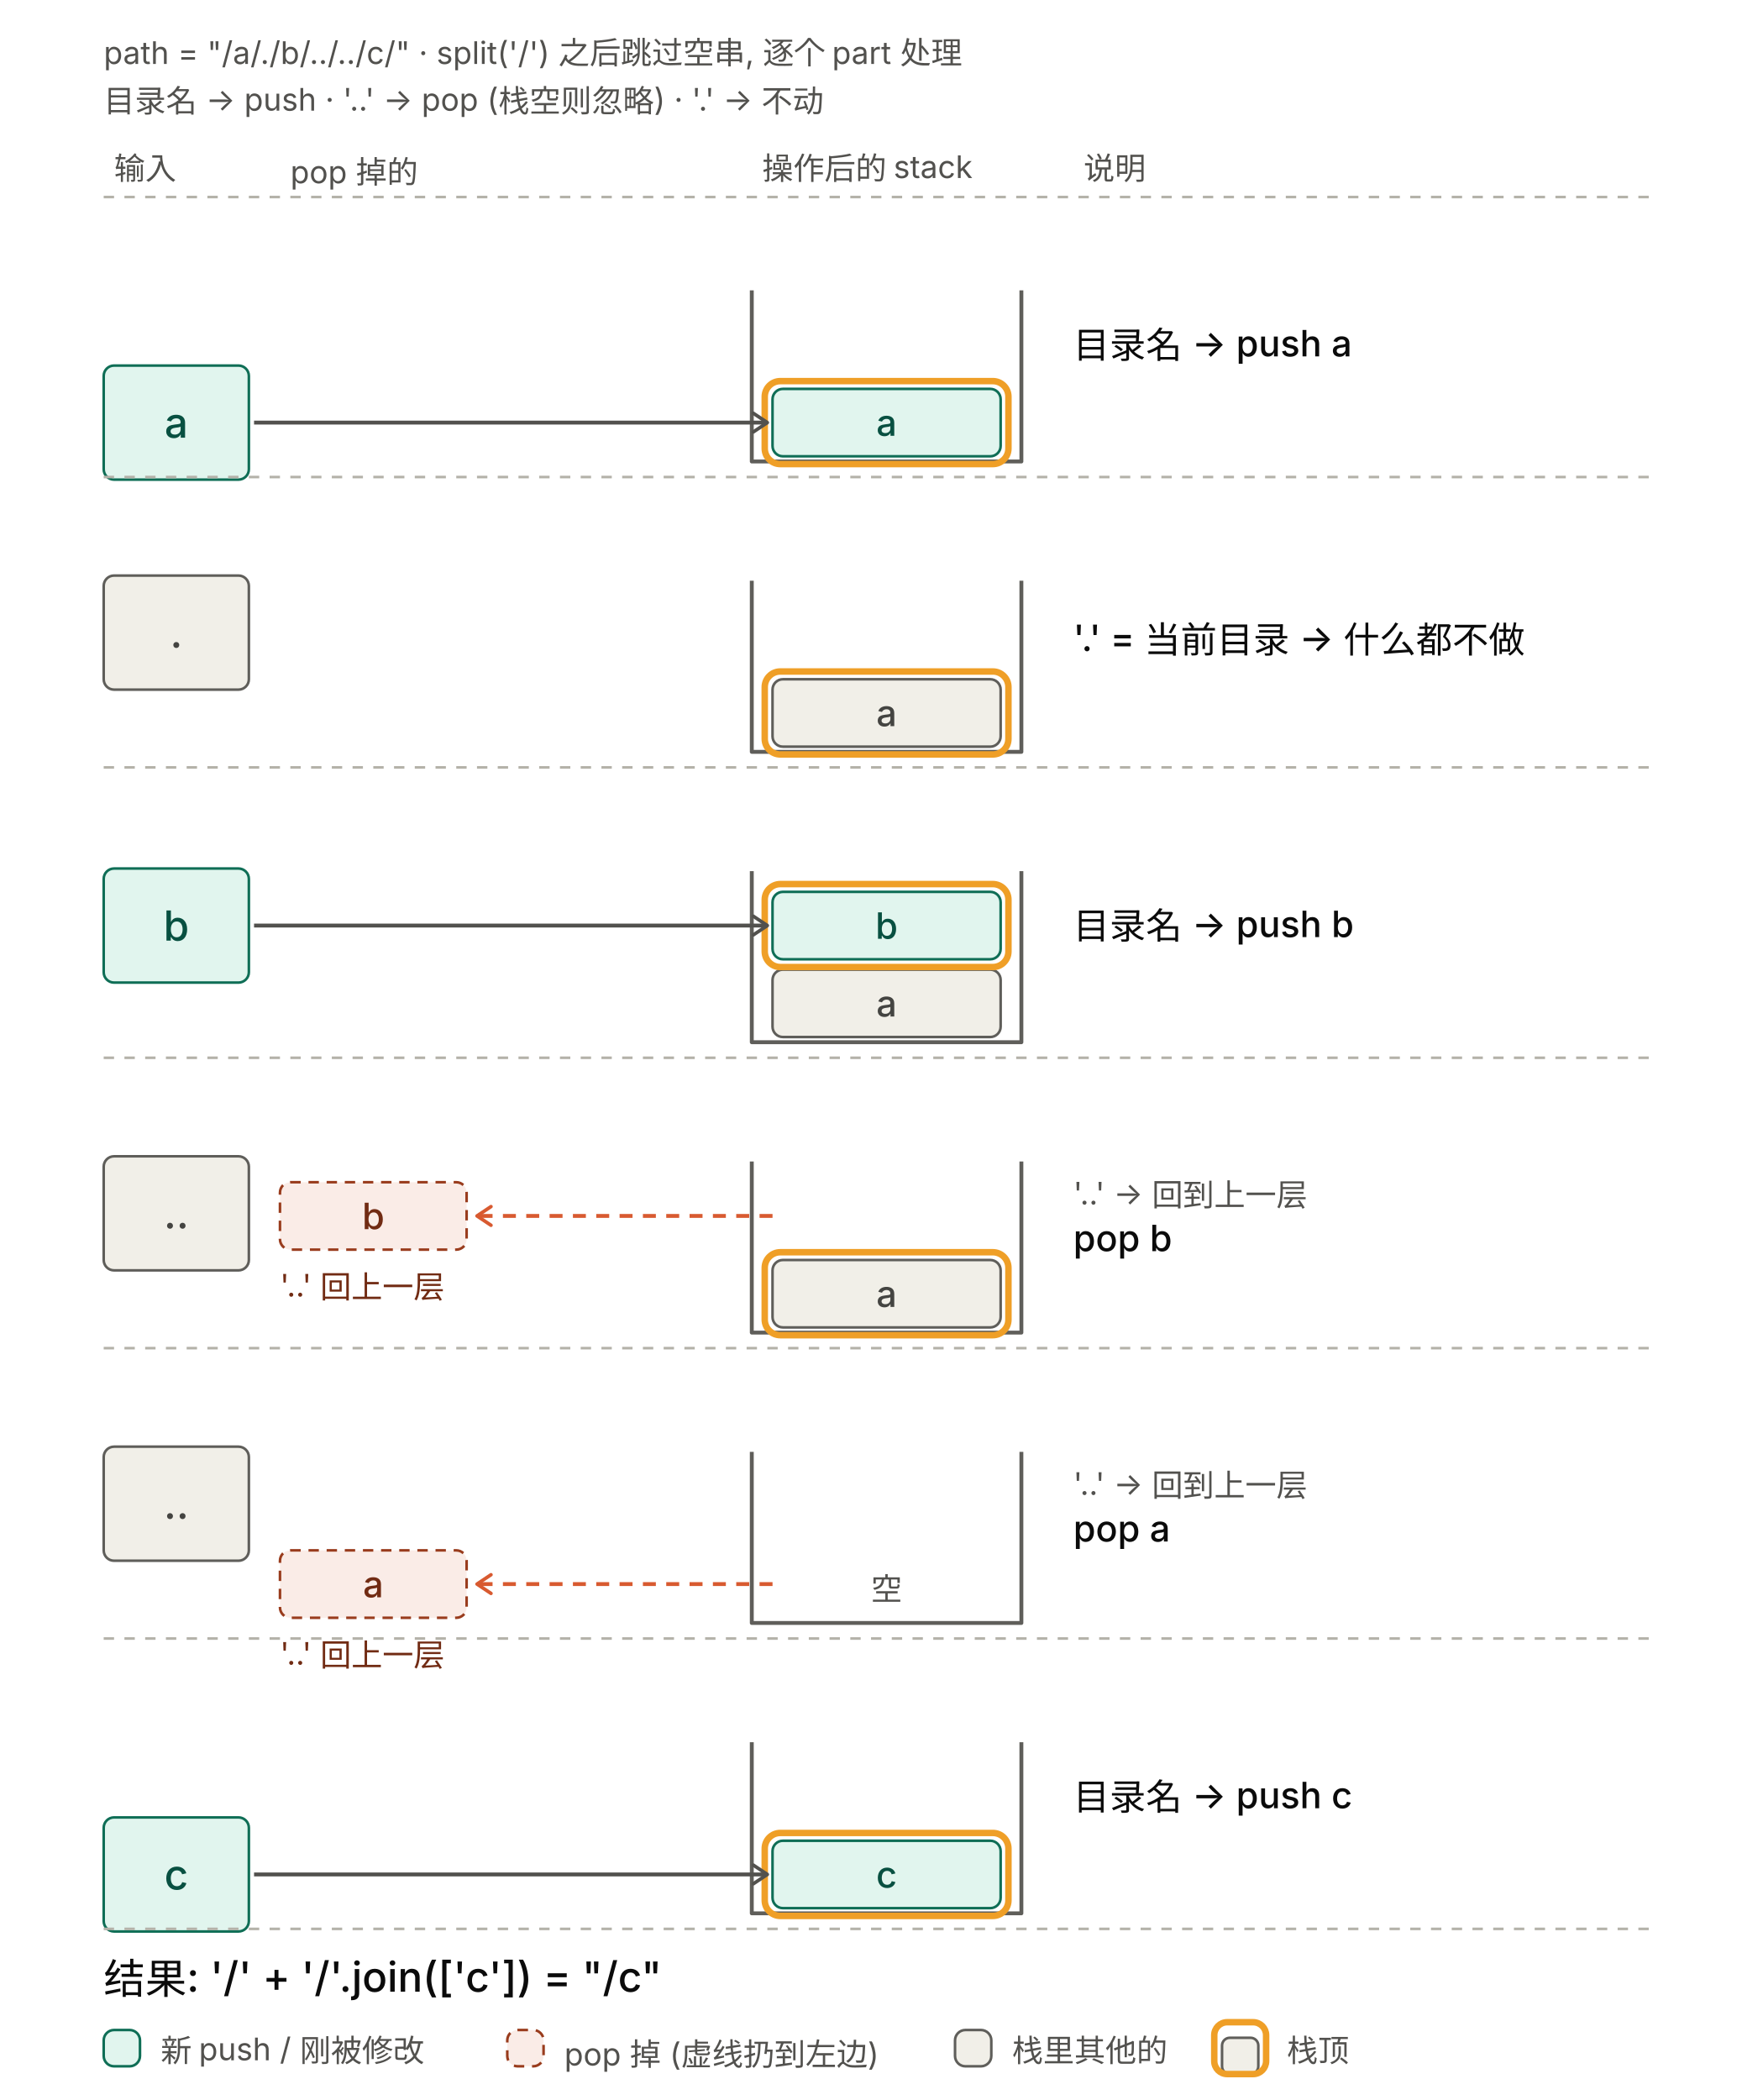
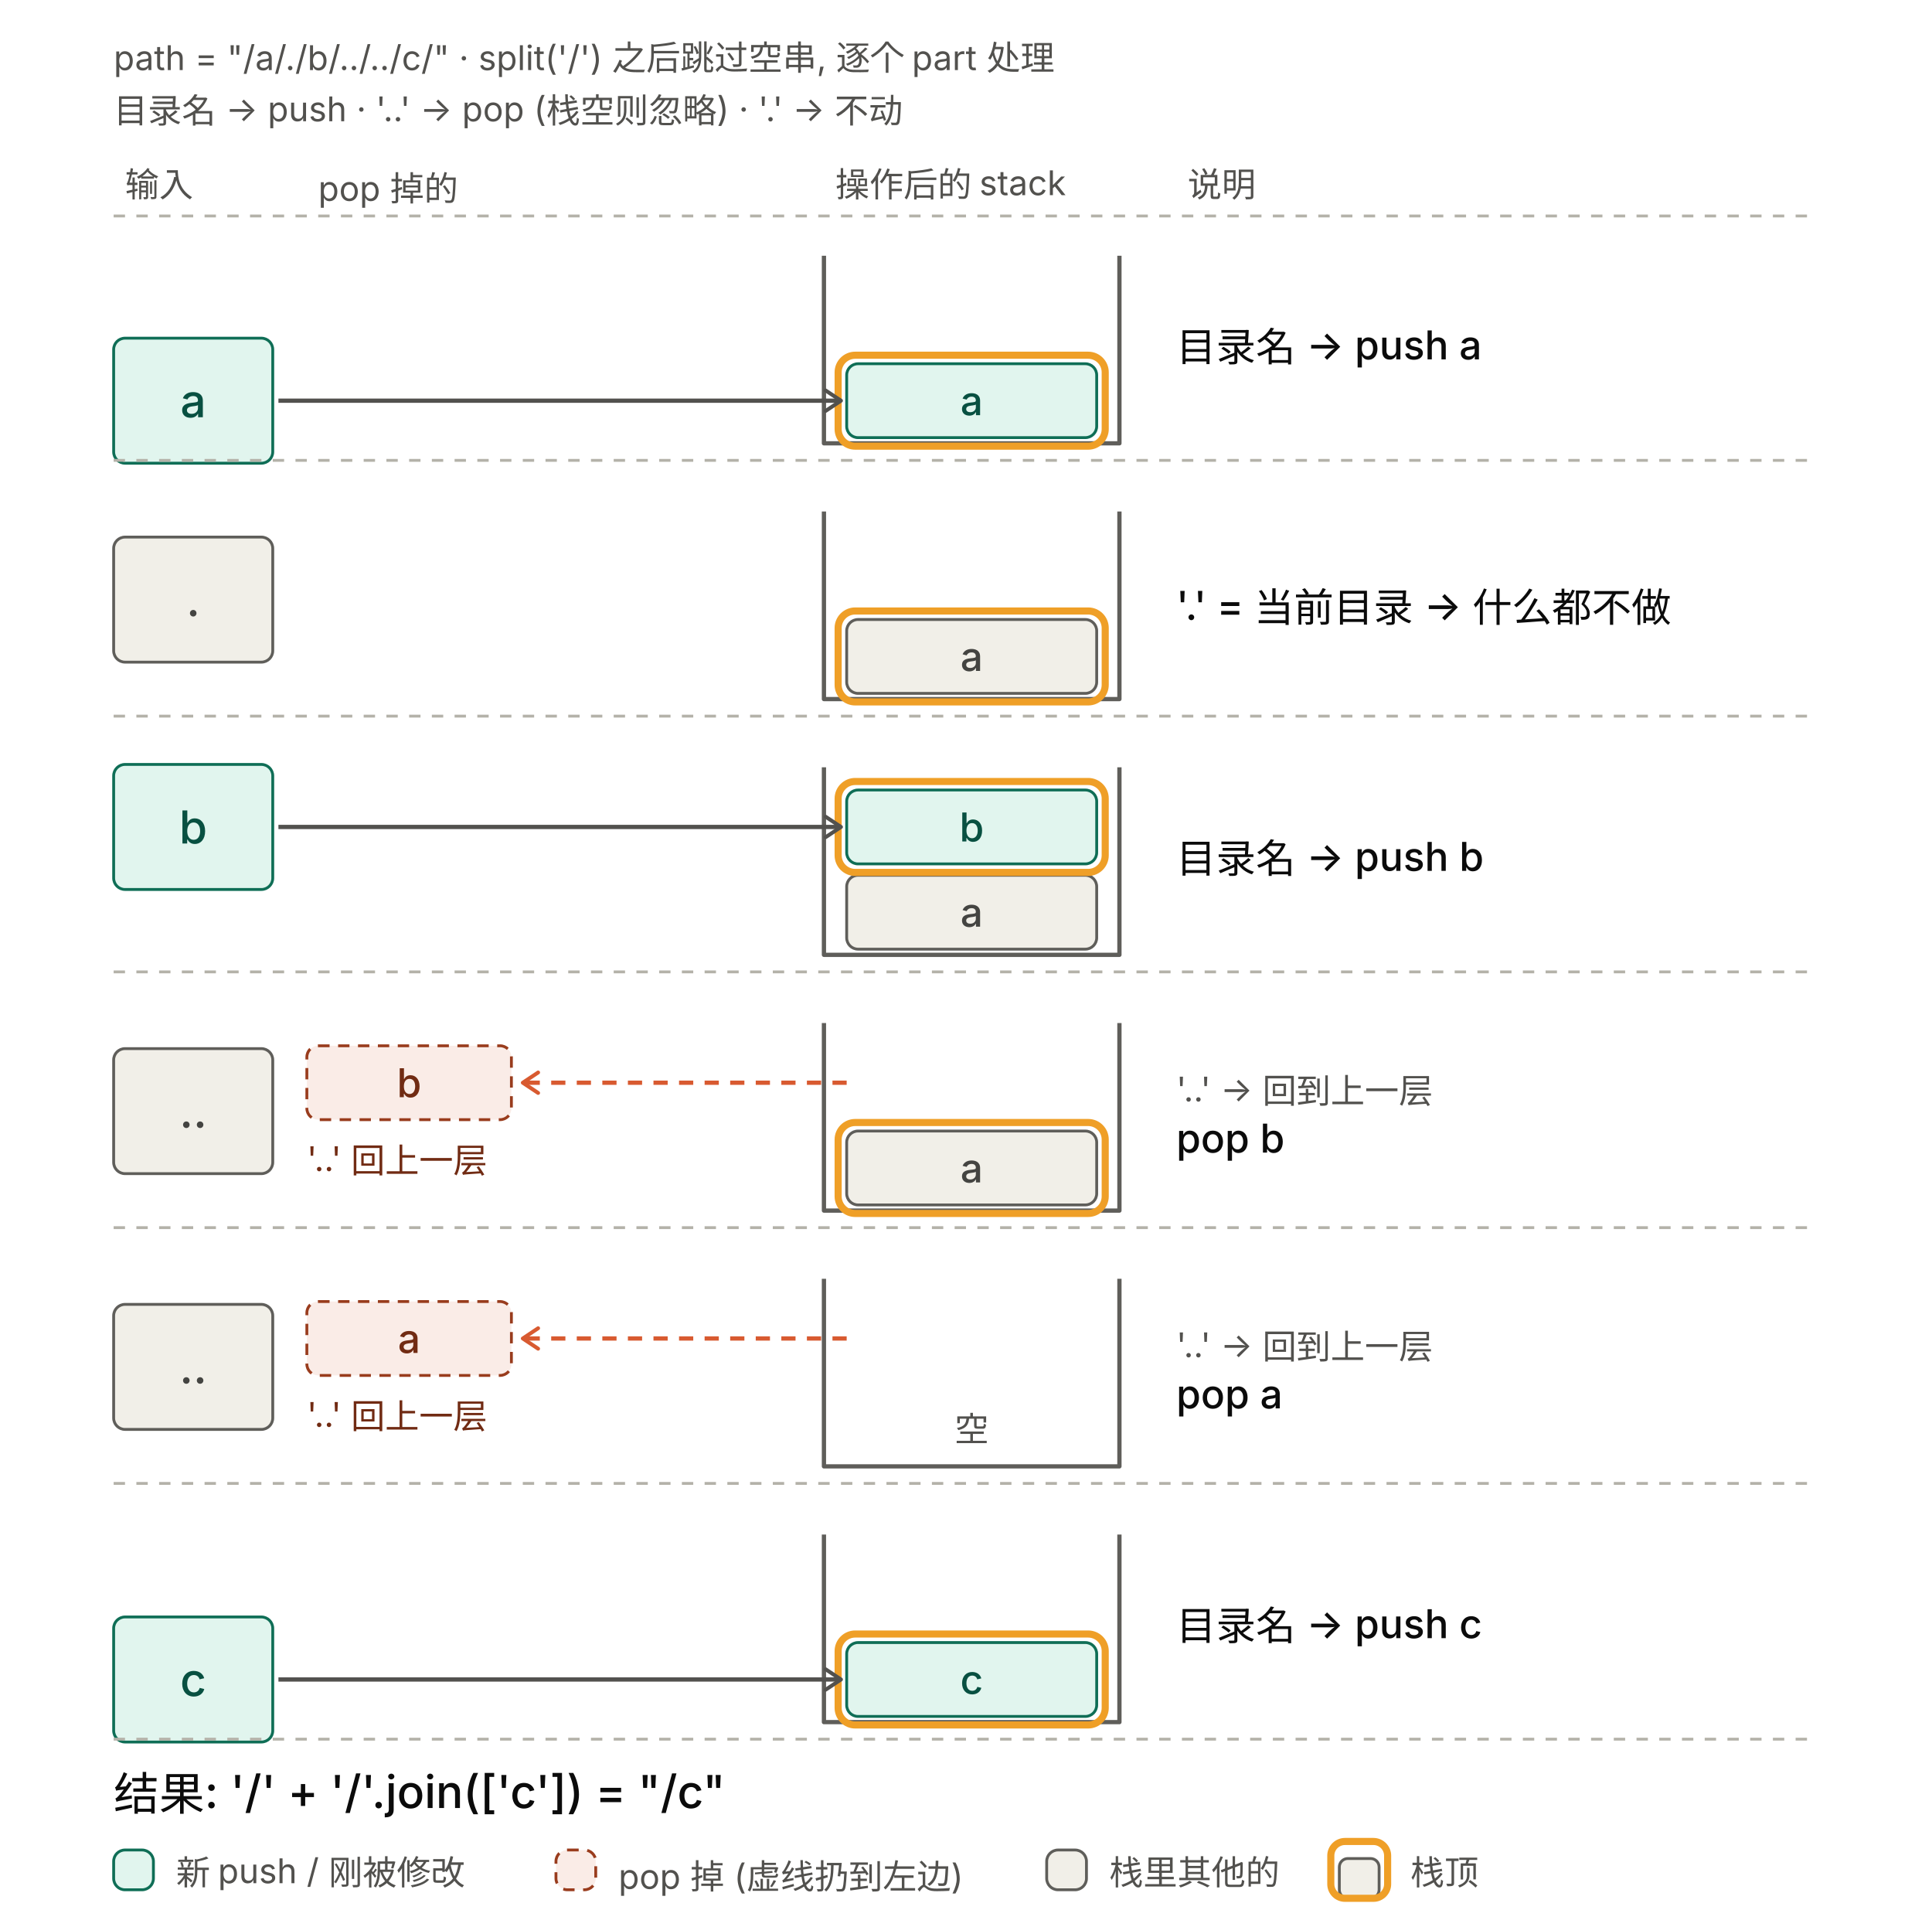
- <svg xmlns="http://www.w3.org/2000/svg" width="100%" viewBox="0 0 680 810" role="img" font-family="ui-sans-serif, system-ui, -apple-system, &quot;PingFang SC&quot;, sans-serif">
+ <svg xmlns="http://www.w3.org/2000/svg" width="100%" viewBox="0 0 680 678" role="img" font-family="ui-sans-serif, system-ui, -apple-system, &quot;PingFang SC&quot;, sans-serif">
  <defs>
    <marker id="arr" viewBox="0 0 10 10" refX="8" refY="5" markerWidth="6" markerHeight="6" orient="auto-start-reverse">
      <path d="M2 1L8 5L2 9" fill="none" stroke="#52514E" stroke-width="1.5" stroke-linecap="round" stroke-linejoin="round" />
    </marker>
    <marker id="arrR" viewBox="0 0 10 10" refX="8" refY="5" markerWidth="6" markerHeight="6" orient="auto-start-reverse">
      <path d="M2 1L8 5L2 9" fill="none" stroke="#D85A30" stroke-width="1.5" stroke-linecap="round" stroke-linejoin="round" />
    </marker>
  </defs>
  <text x="40" y="18" font-size="12" fill="#52514E" font-weight="400" text-anchor="start" dominant-baseline="central">path = "/a/./b/../../c/" · split('/') 之后跳过空串, 逐个 part 处理</text>
  <text x="40" y="38" font-size="12" fill="#52514E" font-weight="400" text-anchor="start" dominant-baseline="central">目录名 → push · '..' → pop (栈空则忽略) · '.' → 不动</text>
  <text x="44" y="64" font-size="12" fill="#52514E" font-weight="400" text-anchor="start" dominant-baseline="central">输入</text>
  <text x="112" y="64" font-size="12" fill="#52514E" font-weight="400" text-anchor="start" dominant-baseline="central">pop 掉的</text>
  <text x="294" y="64" font-size="12" fill="#52514E" font-weight="400" text-anchor="start" dominant-baseline="central">操作后的 stack</text>
  <text x="418" y="64" font-size="12" fill="#52514E" font-weight="400" text-anchor="start" dominant-baseline="central">说明</text>
  <line x1="40" y1="76" x2="640" y2="76" stroke="#B4B2A9" stroke-width="1" stroke-dasharray="4 4" />
-   <path d="M290 112 L290 178 L394 178 L394 112" fill="none" stroke="#5F5E5A" stroke-width="1.5" stroke-linejoin="round" />
-   <rect x="298" y="150" width="88" height="26" rx="4" fill="#E1F5EE" stroke="#0F6E56" stroke-width="1" />
-   <rect x="295" y="147" width="94" height="32" rx="6" fill="none" stroke="#EF9F27" stroke-width="2.5" />
-   <text x="342.0" y="163.0" font-size="14" fill="#085041" font-weight="500" text-anchor="middle" dominant-baseline="central">a</text>
-   <rect x="40" y="141.0" width="56" height="44" rx="4" fill="#E1F5EE" stroke="#0F6E56" stroke-width="1" />
-   <text x="68" y="163.0" font-size="16" fill="#085041" font-weight="500" text-anchor="middle" dominant-baseline="central">a</text>
-   <path d="M98 163.0 L296 163.0" fill="none" stroke="#52514E" stroke-width="1.5" marker-end="url(#arr)" />
-   <text x="414" y="132.0" font-size="14" fill="#0B0B0B" font-weight="500" text-anchor="start" dominant-baseline="central">目录名 → push a</text>
-   <line x1="40" y1="184" x2="640" y2="184" stroke="#B4B2A9" stroke-width="1" stroke-dasharray="4 4" />
-   <path d="M290 224 L290 290 L394 290 L394 224" fill="none" stroke="#5F5E5A" stroke-width="1.5" stroke-linejoin="round" />
-   <rect x="298" y="262" width="88" height="26" rx="4" fill="#F1EFE8" stroke="#5F5E5A" stroke-width="1" />
-   <rect x="295" y="259" width="94" height="32" rx="6" fill="none" stroke="#EF9F27" stroke-width="2.5" />
-   <text x="342.0" y="275.0" font-size="14" fill="#444441" font-weight="500" text-anchor="middle" dominant-baseline="central">a</text>
-   <rect x="40" y="222.0" width="56" height="44" rx="4" fill="#F1EFE8" stroke="#5F5E5A" stroke-width="1" />
-   <text x="68" y="244.0" font-size="16" fill="#444441" font-weight="500" text-anchor="middle" dominant-baseline="central">.</text>
-   <text x="414" y="244.0" font-size="14" fill="#0B0B0B" font-weight="500" text-anchor="start" dominant-baseline="central">'.' = 当前目录 → 什么都不做</text>
-   <line x1="40" y1="296" x2="640" y2="296" stroke="#B4B2A9" stroke-width="1" stroke-dasharray="4 4" />
-   <path d="M290 336 L290 402 L394 402 L394 336" fill="none" stroke="#5F5E5A" stroke-width="1.5" stroke-linejoin="round" />
-   <rect x="298" y="374" width="88" height="26" rx="4" fill="#F1EFE8" stroke="#5F5E5A" stroke-width="1" />
-   <text x="342.0" y="387.0" font-size="14" fill="#444441" font-weight="500" text-anchor="middle" dominant-baseline="central">a</text>
-   <rect x="298" y="344" width="88" height="26" rx="4" fill="#E1F5EE" stroke="#0F6E56" stroke-width="1" />
-   <rect x="295" y="341" width="94" height="32" rx="6" fill="none" stroke="#EF9F27" stroke-width="2.5" />
-   <text x="342.0" y="357.0" font-size="14" fill="#085041" font-weight="500" text-anchor="middle" dominant-baseline="central">b</text>
-   <rect x="40" y="335.0" width="56" height="44" rx="4" fill="#E1F5EE" stroke="#0F6E56" stroke-width="1" />
-   <text x="68" y="357.0" font-size="16" fill="#085041" font-weight="500" text-anchor="middle" dominant-baseline="central">b</text>
-   <path d="M98 357.0 L296 357.0" fill="none" stroke="#52514E" stroke-width="1.5" marker-end="url(#arr)" />
-   <text x="414" y="356.0" font-size="14" fill="#0B0B0B" font-weight="500" text-anchor="start" dominant-baseline="central">目录名 → push b</text>
-   <line x1="40" y1="408" x2="640" y2="408" stroke="#B4B2A9" stroke-width="1" stroke-dasharray="4 4" />
-   <path d="M290 448 L290 514 L394 514 L394 448" fill="none" stroke="#5F5E5A" stroke-width="1.5" stroke-linejoin="round" />
-   <rect x="298" y="486" width="88" height="26" rx="4" fill="#F1EFE8" stroke="#5F5E5A" stroke-width="1" />
-   <rect x="295" y="483" width="94" height="32" rx="6" fill="none" stroke="#EF9F27" stroke-width="2.5" />
-   <text x="342.0" y="499.0" font-size="14" fill="#444441" font-weight="500" text-anchor="middle" dominant-baseline="central">a</text>
-   <rect x="108" y="456" width="72" height="26" rx="4" fill="#FAECE7" stroke="#993C1D" stroke-width="1" stroke-dasharray="4 3" />
-   <text x="144.0" y="469.0" font-size="14" fill="#712B13" font-weight="500" text-anchor="middle" dominant-baseline="central">b</text>
-   <path d="M298 469.0 L184 469.0" fill="none" stroke="#D85A30" stroke-width="1.5" stroke-dasharray="5 4" marker-end="url(#arrR)" />
-   <text x="108" y="494" font-size="12" fill="#712B13" font-weight="400" text-anchor="start" dominant-baseline="central">'..' 回上一层</text>
-   <rect x="40" y="446.0" width="56" height="44" rx="4" fill="#F1EFE8" stroke="#5F5E5A" stroke-width="1" />
-   <text x="68" y="468.0" font-size="16" fill="#444441" font-weight="500" text-anchor="middle" dominant-baseline="central">..</text>
-   <text x="414" y="458.5" font-size="12" fill="#52514E" font-weight="400" text-anchor="start" dominant-baseline="central">'..' → 回到上一层</text>
-   <text x="414" y="477.5" font-size="14" fill="#0B0B0B" font-weight="500" text-anchor="start" dominant-baseline="central">pop b</text>
-   <line x1="40" y1="520" x2="640" y2="520" stroke="#B4B2A9" stroke-width="1" stroke-dasharray="4 4" />
-   <path d="M290 560 L290 626 L394 626 L394 560" fill="none" stroke="#5F5E5A" stroke-width="1.5" stroke-linejoin="round" />
-   <text x="342.0" y="612" font-size="12" fill="#52514E" font-weight="400" text-anchor="middle" dominant-baseline="central">空</text>
-   <rect x="108" y="598" width="72" height="26" rx="4" fill="#FAECE7" stroke="#993C1D" stroke-width="1" stroke-dasharray="4 3" />
-   <text x="144.0" y="611.0" font-size="14" fill="#712B13" font-weight="500" text-anchor="middle" dominant-baseline="central">a</text>
-   <path d="M298 611.0 L184 611.0" fill="none" stroke="#D85A30" stroke-width="1.5" stroke-dasharray="5 4" marker-end="url(#arrR)" />
-   <text x="108" y="636" font-size="12" fill="#712B13" font-weight="400" text-anchor="start" dominant-baseline="central">'..' 回上一层</text>
-   <rect x="40" y="558.0" width="56" height="44" rx="4" fill="#F1EFE8" stroke="#5F5E5A" stroke-width="1" />
-   <text x="68" y="580.0" font-size="16" fill="#444441" font-weight="500" text-anchor="middle" dominant-baseline="central">..</text>
-   <text x="414" y="570.5" font-size="12" fill="#52514E" font-weight="400" text-anchor="start" dominant-baseline="central">'..' → 回到上一层</text>
-   <text x="414" y="589.5" font-size="14" fill="#0B0B0B" font-weight="500" text-anchor="start" dominant-baseline="central">pop a</text>
-   <line x1="40" y1="632" x2="640" y2="632" stroke="#B4B2A9" stroke-width="1" stroke-dasharray="4 4" />
-   <path d="M290 672 L290 738 L394 738 L394 672" fill="none" stroke="#5F5E5A" stroke-width="1.5" stroke-linejoin="round" />
-   <rect x="298" y="710" width="88" height="26" rx="4" fill="#E1F5EE" stroke="#0F6E56" stroke-width="1" />
-   <rect x="295" y="707" width="94" height="32" rx="6" fill="none" stroke="#EF9F27" stroke-width="2.5" />
-   <text x="342.0" y="723.0" font-size="14" fill="#085041" font-weight="500" text-anchor="middle" dominant-baseline="central">c</text>
-   <rect x="40" y="701.0" width="56" height="44" rx="4" fill="#E1F5EE" stroke="#0F6E56" stroke-width="1" />
-   <text x="68" y="723.0" font-size="16" fill="#085041" font-weight="500" text-anchor="middle" dominant-baseline="central">c</text>
-   <path d="M98 723.0 L296 723.0" fill="none" stroke="#52514E" stroke-width="1.5" marker-end="url(#arr)" />
-   <text x="414" y="692.0" font-size="14" fill="#0B0B0B" font-weight="500" text-anchor="start" dominant-baseline="central">目录名 → push c</text>
-   <line x1="40" y1="744" x2="640" y2="744" stroke="#B4B2A9" stroke-width="1" stroke-dasharray="4 4" />
-   <text x="40" y="762" font-size="16" fill="#0B0B0B" font-weight="500" text-anchor="start" dominant-baseline="central">结果: '/' + '/'.join(['c']) = "/c"</text>
-   <rect x="40" y="783" width="14" height="14" rx="4" fill="#E1F5EE" stroke="#0F6E56" stroke-width="1" />
-   <text x="62" y="790" font-size="12" fill="#52514E" font-weight="400" text-anchor="start" dominant-baseline="central">新 push / 刚被修改</text>
-   <rect x="195.68" y="783" width="14" height="14" rx="4" fill="#FAECE7" stroke="#993C1D" stroke-width="1" stroke-dasharray="4 3" />
-   <text x="217.68" y="790" font-size="12" fill="#52514E" font-weight="400" text-anchor="start" dominant-baseline="central">pop 掉 (虚线扔到左边)</text>
-   <rect x="368.4" y="783" width="14" height="14" rx="4" fill="#F1EFE8" stroke="#5F5E5A" stroke-width="1" />
-   <text x="390.4" y="790" font-size="12" fill="#52514E" font-weight="400" text-anchor="start" dominant-baseline="central">栈里其他的</text>
-   <rect x="471.4" y="786" width="14" height="14" rx="3" fill="#F1EFE8" stroke="#5F5E5A" stroke-width="1" />
-   <rect x="468.4" y="780" width="20" height="20" rx="5" fill="none" stroke="#EF9F27" stroke-width="2.5" />
-   <text x="496.4" y="790" font-size="12" fill="#52514E" font-weight="400" text-anchor="start" dominant-baseline="central">栈顶</text>
+   <path d="M290 90 L290 156 L394 156 L394 90" fill="none" stroke="#5F5E5A" stroke-width="1.5" stroke-linejoin="round" />
+   <rect x="298" y="128" width="88" height="26" rx="4" fill="#E1F5EE" stroke="#0F6E56" stroke-width="1" />
+   <rect x="295" y="125" width="94" height="32" rx="6" fill="none" stroke="#EF9F27" stroke-width="2.5" />
+   <text x="342.0" y="141.0" font-size="14" fill="#085041" font-weight="500" text-anchor="middle" dominant-baseline="central">a</text>
+   <rect x="40" y="119.0" width="56" height="44" rx="4" fill="#E1F5EE" stroke="#0F6E56" stroke-width="1" />
+   <text x="68" y="141.0" font-size="16" fill="#085041" font-weight="500" text-anchor="middle" dominant-baseline="central">a</text>
+   <path d="M98 141.0 L296 141.0" fill="none" stroke="#52514E" stroke-width="1.5" marker-end="url(#arr)" />
+   <text x="414" y="121.0" font-size="14" fill="#0B0B0B" font-weight="500" text-anchor="start" dominant-baseline="central">目录名 → push a</text>
+   <line x1="40" y1="162" x2="640" y2="162" stroke="#B4B2A9" stroke-width="1" stroke-dasharray="4 4" />
+   <path d="M290 180 L290 246 L394 246 L394 180" fill="none" stroke="#5F5E5A" stroke-width="1.5" stroke-linejoin="round" />
+   <rect x="298" y="218" width="88" height="26" rx="4" fill="#F1EFE8" stroke="#5F5E5A" stroke-width="1" />
+   <rect x="295" y="215" width="94" height="32" rx="6" fill="none" stroke="#EF9F27" stroke-width="2.5" />
+   <text x="342.0" y="231.0" font-size="14" fill="#444441" font-weight="500" text-anchor="middle" dominant-baseline="central">a</text>
+   <rect x="40" y="189.0" width="56" height="44" rx="4" fill="#F1EFE8" stroke="#5F5E5A" stroke-width="1" />
+   <text x="68" y="211.0" font-size="16" fill="#444441" font-weight="500" text-anchor="middle" dominant-baseline="central">.</text>
+   <text x="414" y="211.0" font-size="14" fill="#0B0B0B" font-weight="500" text-anchor="start" dominant-baseline="central">'.' = 当前目录 → 什么都不做</text>
+   <line x1="40" y1="252" x2="640" y2="252" stroke="#B4B2A9" stroke-width="1" stroke-dasharray="4 4" />
+   <path d="M290 270 L290 336 L394 336 L394 270" fill="none" stroke="#5F5E5A" stroke-width="1.5" stroke-linejoin="round" />
+   <rect x="298" y="308" width="88" height="26" rx="4" fill="#F1EFE8" stroke="#5F5E5A" stroke-width="1" />
+   <text x="342.0" y="321.0" font-size="14" fill="#444441" font-weight="500" text-anchor="middle" dominant-baseline="central">a</text>
+   <rect x="298" y="278" width="88" height="26" rx="4" fill="#E1F5EE" stroke="#0F6E56" stroke-width="1" />
+   <rect x="295" y="275" width="94" height="32" rx="6" fill="none" stroke="#EF9F27" stroke-width="2.5" />
+   <text x="342.0" y="291.0" font-size="14" fill="#085041" font-weight="500" text-anchor="middle" dominant-baseline="central">b</text>
+   <rect x="40" y="269.0" width="56" height="44" rx="4" fill="#E1F5EE" stroke="#0F6E56" stroke-width="1" />
+   <text x="68" y="291.0" font-size="16" fill="#085041" font-weight="500" text-anchor="middle" dominant-baseline="central">b</text>
+   <path d="M98 291.0 L296 291.0" fill="none" stroke="#52514E" stroke-width="1.5" marker-end="url(#arr)" />
+   <text x="414" y="301.0" font-size="14" fill="#0B0B0B" font-weight="500" text-anchor="start" dominant-baseline="central">目录名 → push b</text>
+   <line x1="40" y1="342" x2="640" y2="342" stroke="#B4B2A9" stroke-width="1" stroke-dasharray="4 4" />
+   <path d="M290 360 L290 426 L394 426 L394 360" fill="none" stroke="#5F5E5A" stroke-width="1.5" stroke-linejoin="round" />
+   <rect x="298" y="398" width="88" height="26" rx="4" fill="#F1EFE8" stroke="#5F5E5A" stroke-width="1" />
+   <rect x="295" y="395" width="94" height="32" rx="6" fill="none" stroke="#EF9F27" stroke-width="2.5" />
+   <text x="342.0" y="411.0" font-size="14" fill="#444441" font-weight="500" text-anchor="middle" dominant-baseline="central">a</text>
+   <rect x="108" y="368" width="72" height="26" rx="4" fill="#FAECE7" stroke="#993C1D" stroke-width="1" stroke-dasharray="4 3" />
+   <text x="144.0" y="381.0" font-size="14" fill="#712B13" font-weight="500" text-anchor="middle" dominant-baseline="central">b</text>
+   <path d="M298 381.0 L184 381.0" fill="none" stroke="#D85A30" stroke-width="1.5" stroke-dasharray="5 4" marker-end="url(#arrR)" />
+   <text x="108" y="406" font-size="12" fill="#712B13" font-weight="400" text-anchor="start" dominant-baseline="central">'..' 回上一层</text>
+   <rect x="40" y="369.0" width="56" height="44" rx="4" fill="#F1EFE8" stroke="#5F5E5A" stroke-width="1" />
+   <text x="68" y="391.0" font-size="16" fill="#444441" font-weight="500" text-anchor="middle" dominant-baseline="central">..</text>
+   <text x="414" y="381.5" font-size="12" fill="#52514E" font-weight="400" text-anchor="start" dominant-baseline="central">'..' → 回到上一层</text>
+   <text x="414" y="400.5" font-size="14" fill="#0B0B0B" font-weight="500" text-anchor="start" dominant-baseline="central">pop b</text>
+   <line x1="40" y1="432" x2="640" y2="432" stroke="#B4B2A9" stroke-width="1" stroke-dasharray="4 4" />
+   <path d="M290 450 L290 516 L394 516 L394 450" fill="none" stroke="#5F5E5A" stroke-width="1.5" stroke-linejoin="round" />
+   <text x="342.0" y="502" font-size="12" fill="#52514E" font-weight="400" text-anchor="middle" dominant-baseline="central">空</text>
+   <rect x="108" y="458" width="72" height="26" rx="4" fill="#FAECE7" stroke="#993C1D" stroke-width="1" stroke-dasharray="4 3" />
+   <text x="144.0" y="471.0" font-size="14" fill="#712B13" font-weight="500" text-anchor="middle" dominant-baseline="central">a</text>
+   <path d="M298 471.0 L184 471.0" fill="none" stroke="#D85A30" stroke-width="1.5" stroke-dasharray="5 4" marker-end="url(#arrR)" />
+   <text x="108" y="496" font-size="12" fill="#712B13" font-weight="400" text-anchor="start" dominant-baseline="central">'..' 回上一层</text>
+   <rect x="40" y="459.0" width="56" height="44" rx="4" fill="#F1EFE8" stroke="#5F5E5A" stroke-width="1" />
+   <text x="68" y="481.0" font-size="16" fill="#444441" font-weight="500" text-anchor="middle" dominant-baseline="central">..</text>
+   <text x="414" y="471.5" font-size="12" fill="#52514E" font-weight="400" text-anchor="start" dominant-baseline="central">'..' → 回到上一层</text>
+   <text x="414" y="490.5" font-size="14" fill="#0B0B0B" font-weight="500" text-anchor="start" dominant-baseline="central">pop a</text>
+   <line x1="40" y1="522" x2="640" y2="522" stroke="#B4B2A9" stroke-width="1" stroke-dasharray="4 4" />
+   <path d="M290 540 L290 606 L394 606 L394 540" fill="none" stroke="#5F5E5A" stroke-width="1.5" stroke-linejoin="round" />
+   <rect x="298" y="578" width="88" height="26" rx="4" fill="#E1F5EE" stroke="#0F6E56" stroke-width="1" />
+   <rect x="295" y="575" width="94" height="32" rx="6" fill="none" stroke="#EF9F27" stroke-width="2.5" />
+   <text x="342.0" y="591.0" font-size="14" fill="#085041" font-weight="500" text-anchor="middle" dominant-baseline="central">c</text>
+   <rect x="40" y="569.0" width="56" height="44" rx="4" fill="#E1F5EE" stroke="#0F6E56" stroke-width="1" />
+   <text x="68" y="591.0" font-size="16" fill="#085041" font-weight="500" text-anchor="middle" dominant-baseline="central">c</text>
+   <path d="M98 591.0 L296 591.0" fill="none" stroke="#52514E" stroke-width="1.5" marker-end="url(#arr)" />
+   <text x="414" y="571.0" font-size="14" fill="#0B0B0B" font-weight="500" text-anchor="start" dominant-baseline="central">目录名 → push c</text>
+   <line x1="40" y1="612" x2="640" y2="612" stroke="#B4B2A9" stroke-width="1" stroke-dasharray="4 4" />
+   <text x="40" y="630" font-size="16" fill="#0B0B0B" font-weight="500" text-anchor="start" dominant-baseline="central">结果: '/' + '/'.join(['c']) = "/c"</text>
+   <rect x="40" y="651" width="14" height="14" rx="4" fill="#E1F5EE" stroke="#0F6E56" stroke-width="1" />
+   <text x="62" y="658" font-size="12" fill="#52514E" font-weight="400" text-anchor="start" dominant-baseline="central">新 push / 刚被修改</text>
+   <rect x="195.68" y="651" width="14" height="14" rx="4" fill="#FAECE7" stroke="#993C1D" stroke-width="1" stroke-dasharray="4 3" />
+   <text x="217.68" y="658" font-size="12" fill="#52514E" font-weight="400" text-anchor="start" dominant-baseline="central">pop 掉 (虚线扔到左边)</text>
+   <rect x="368.4" y="651" width="14" height="14" rx="4" fill="#F1EFE8" stroke="#5F5E5A" stroke-width="1" />
+   <text x="390.4" y="658" font-size="12" fill="#52514E" font-weight="400" text-anchor="start" dominant-baseline="central">栈里其他的</text>
+   <rect x="471.4" y="654" width="14" height="14" rx="3" fill="#F1EFE8" stroke="#5F5E5A" stroke-width="1" />
+   <rect x="468.4" y="648" width="20" height="20" rx="5" fill="none" stroke="#EF9F27" stroke-width="2.5" />
+   <text x="496.4" y="658" font-size="12" fill="#52514E" font-weight="400" text-anchor="start" dominant-baseline="central">栈顶</text>
</svg>
